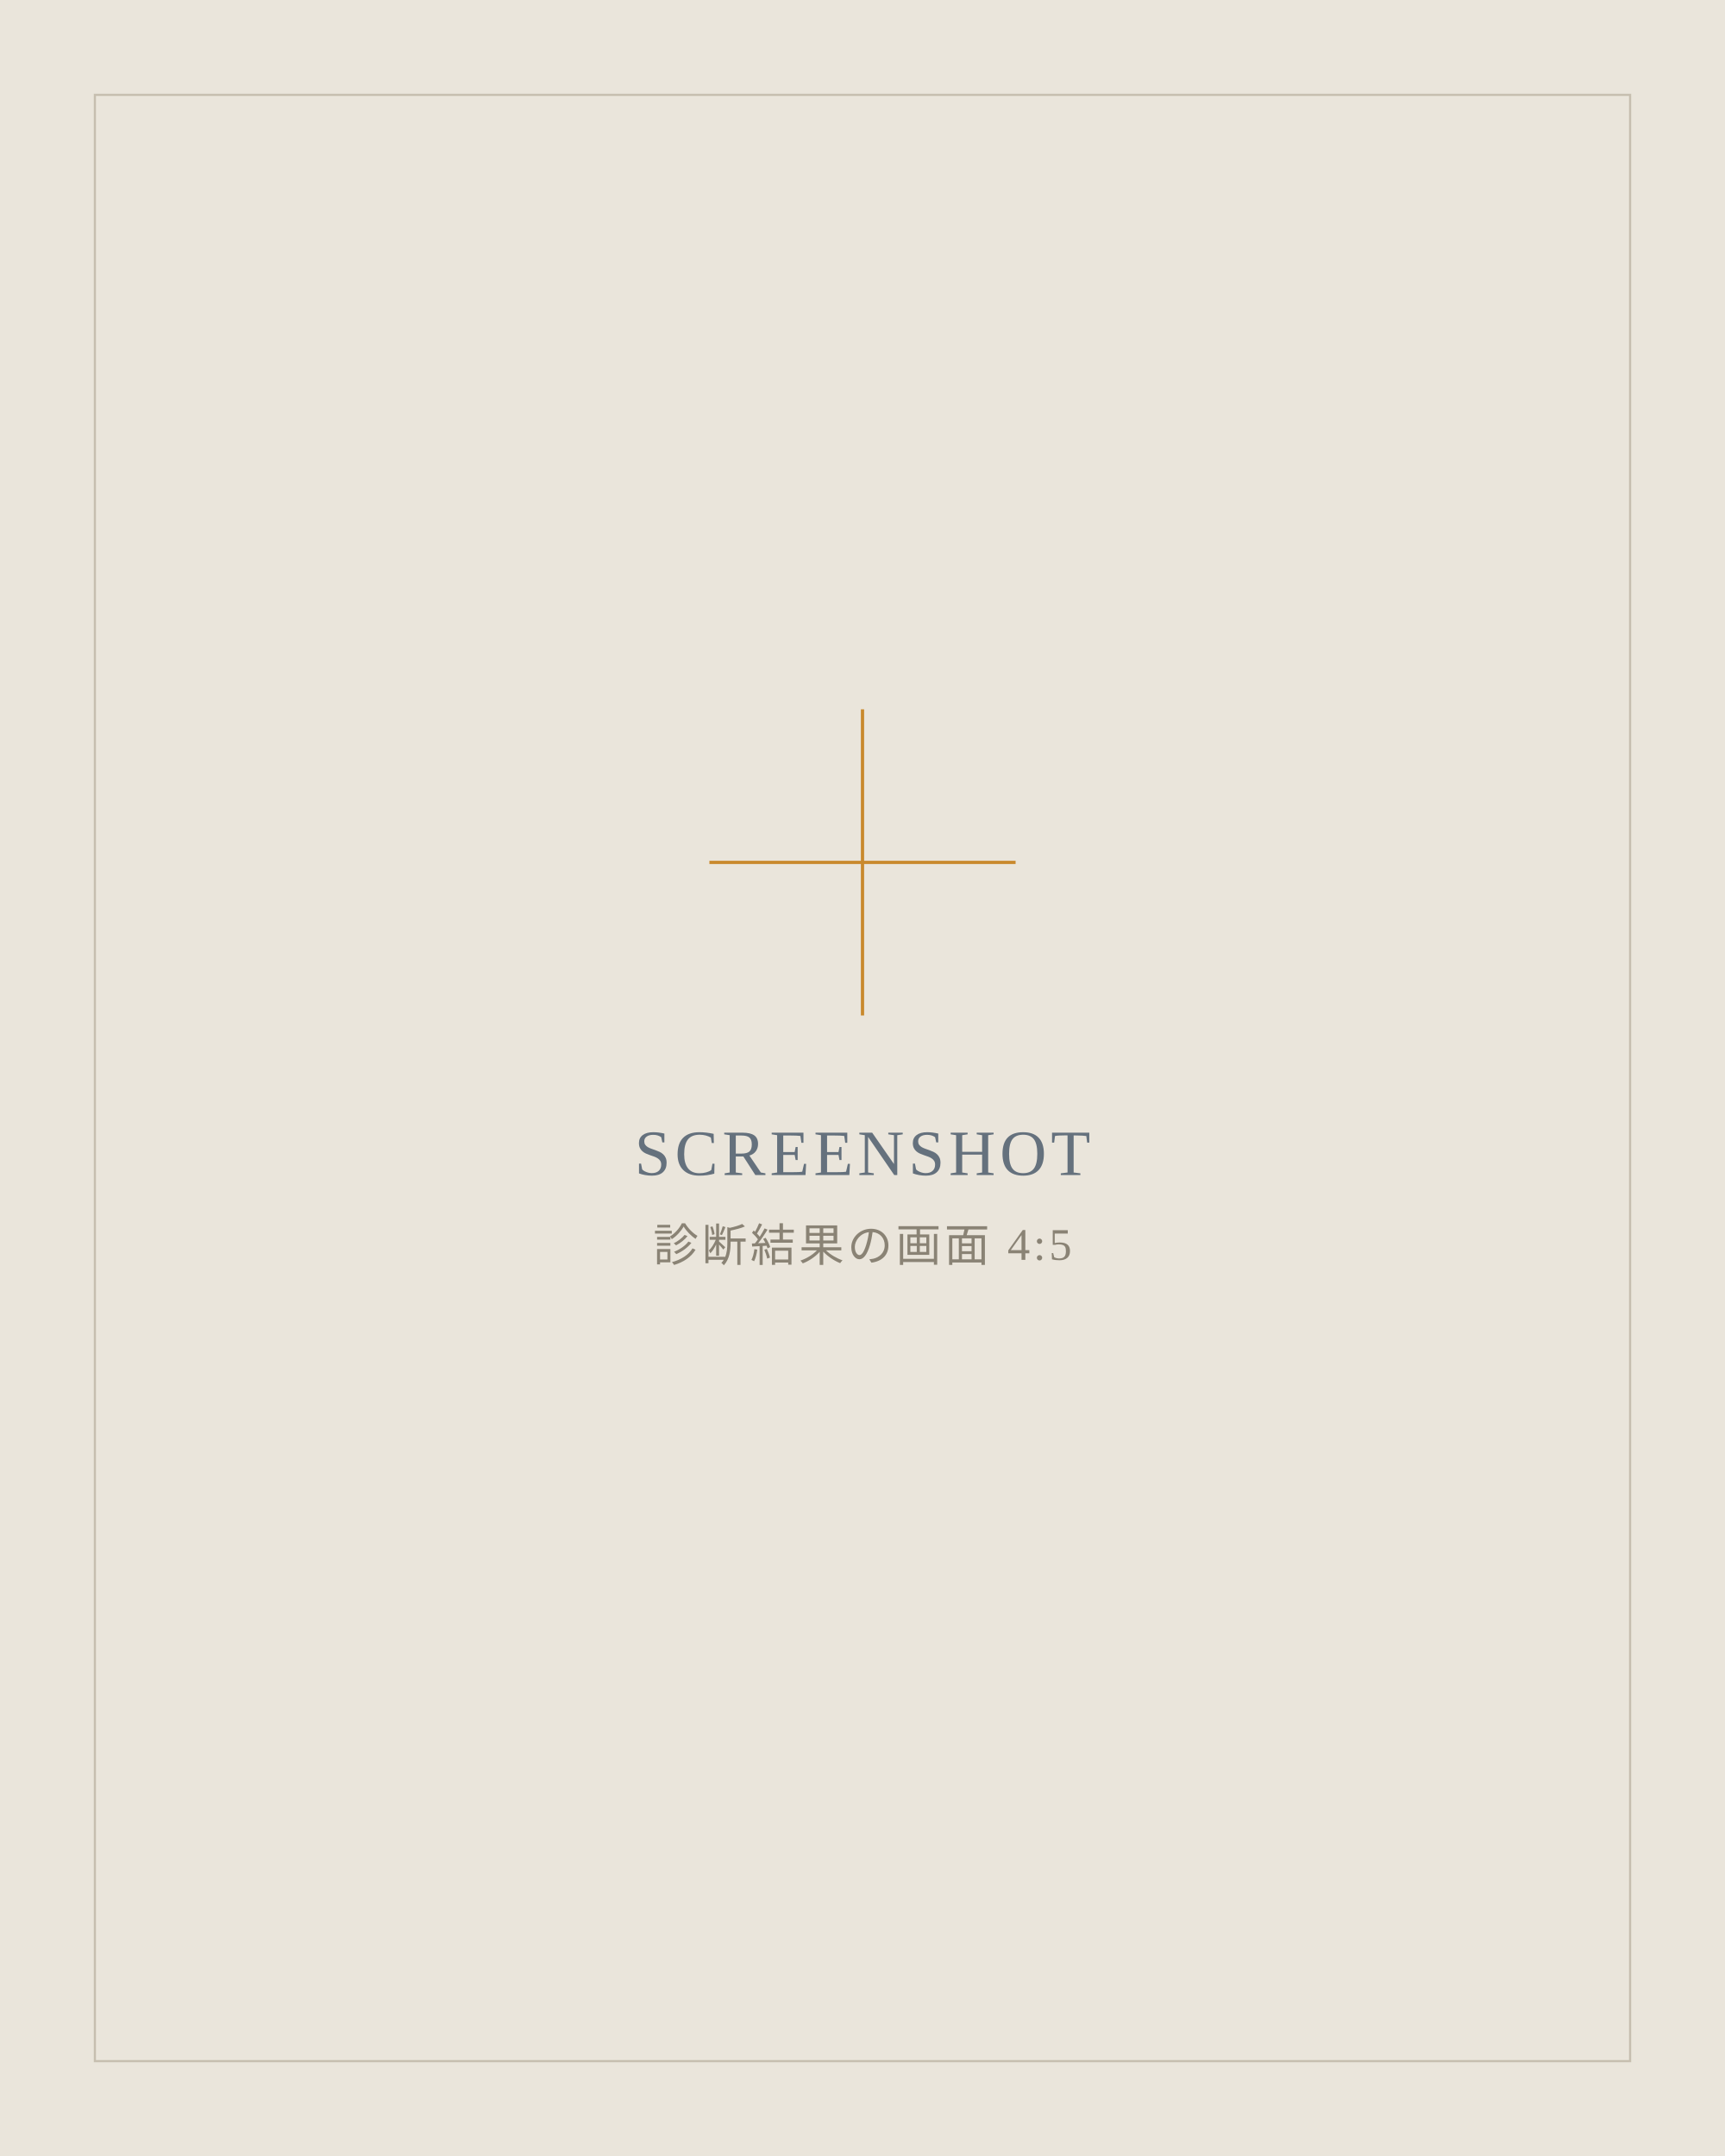
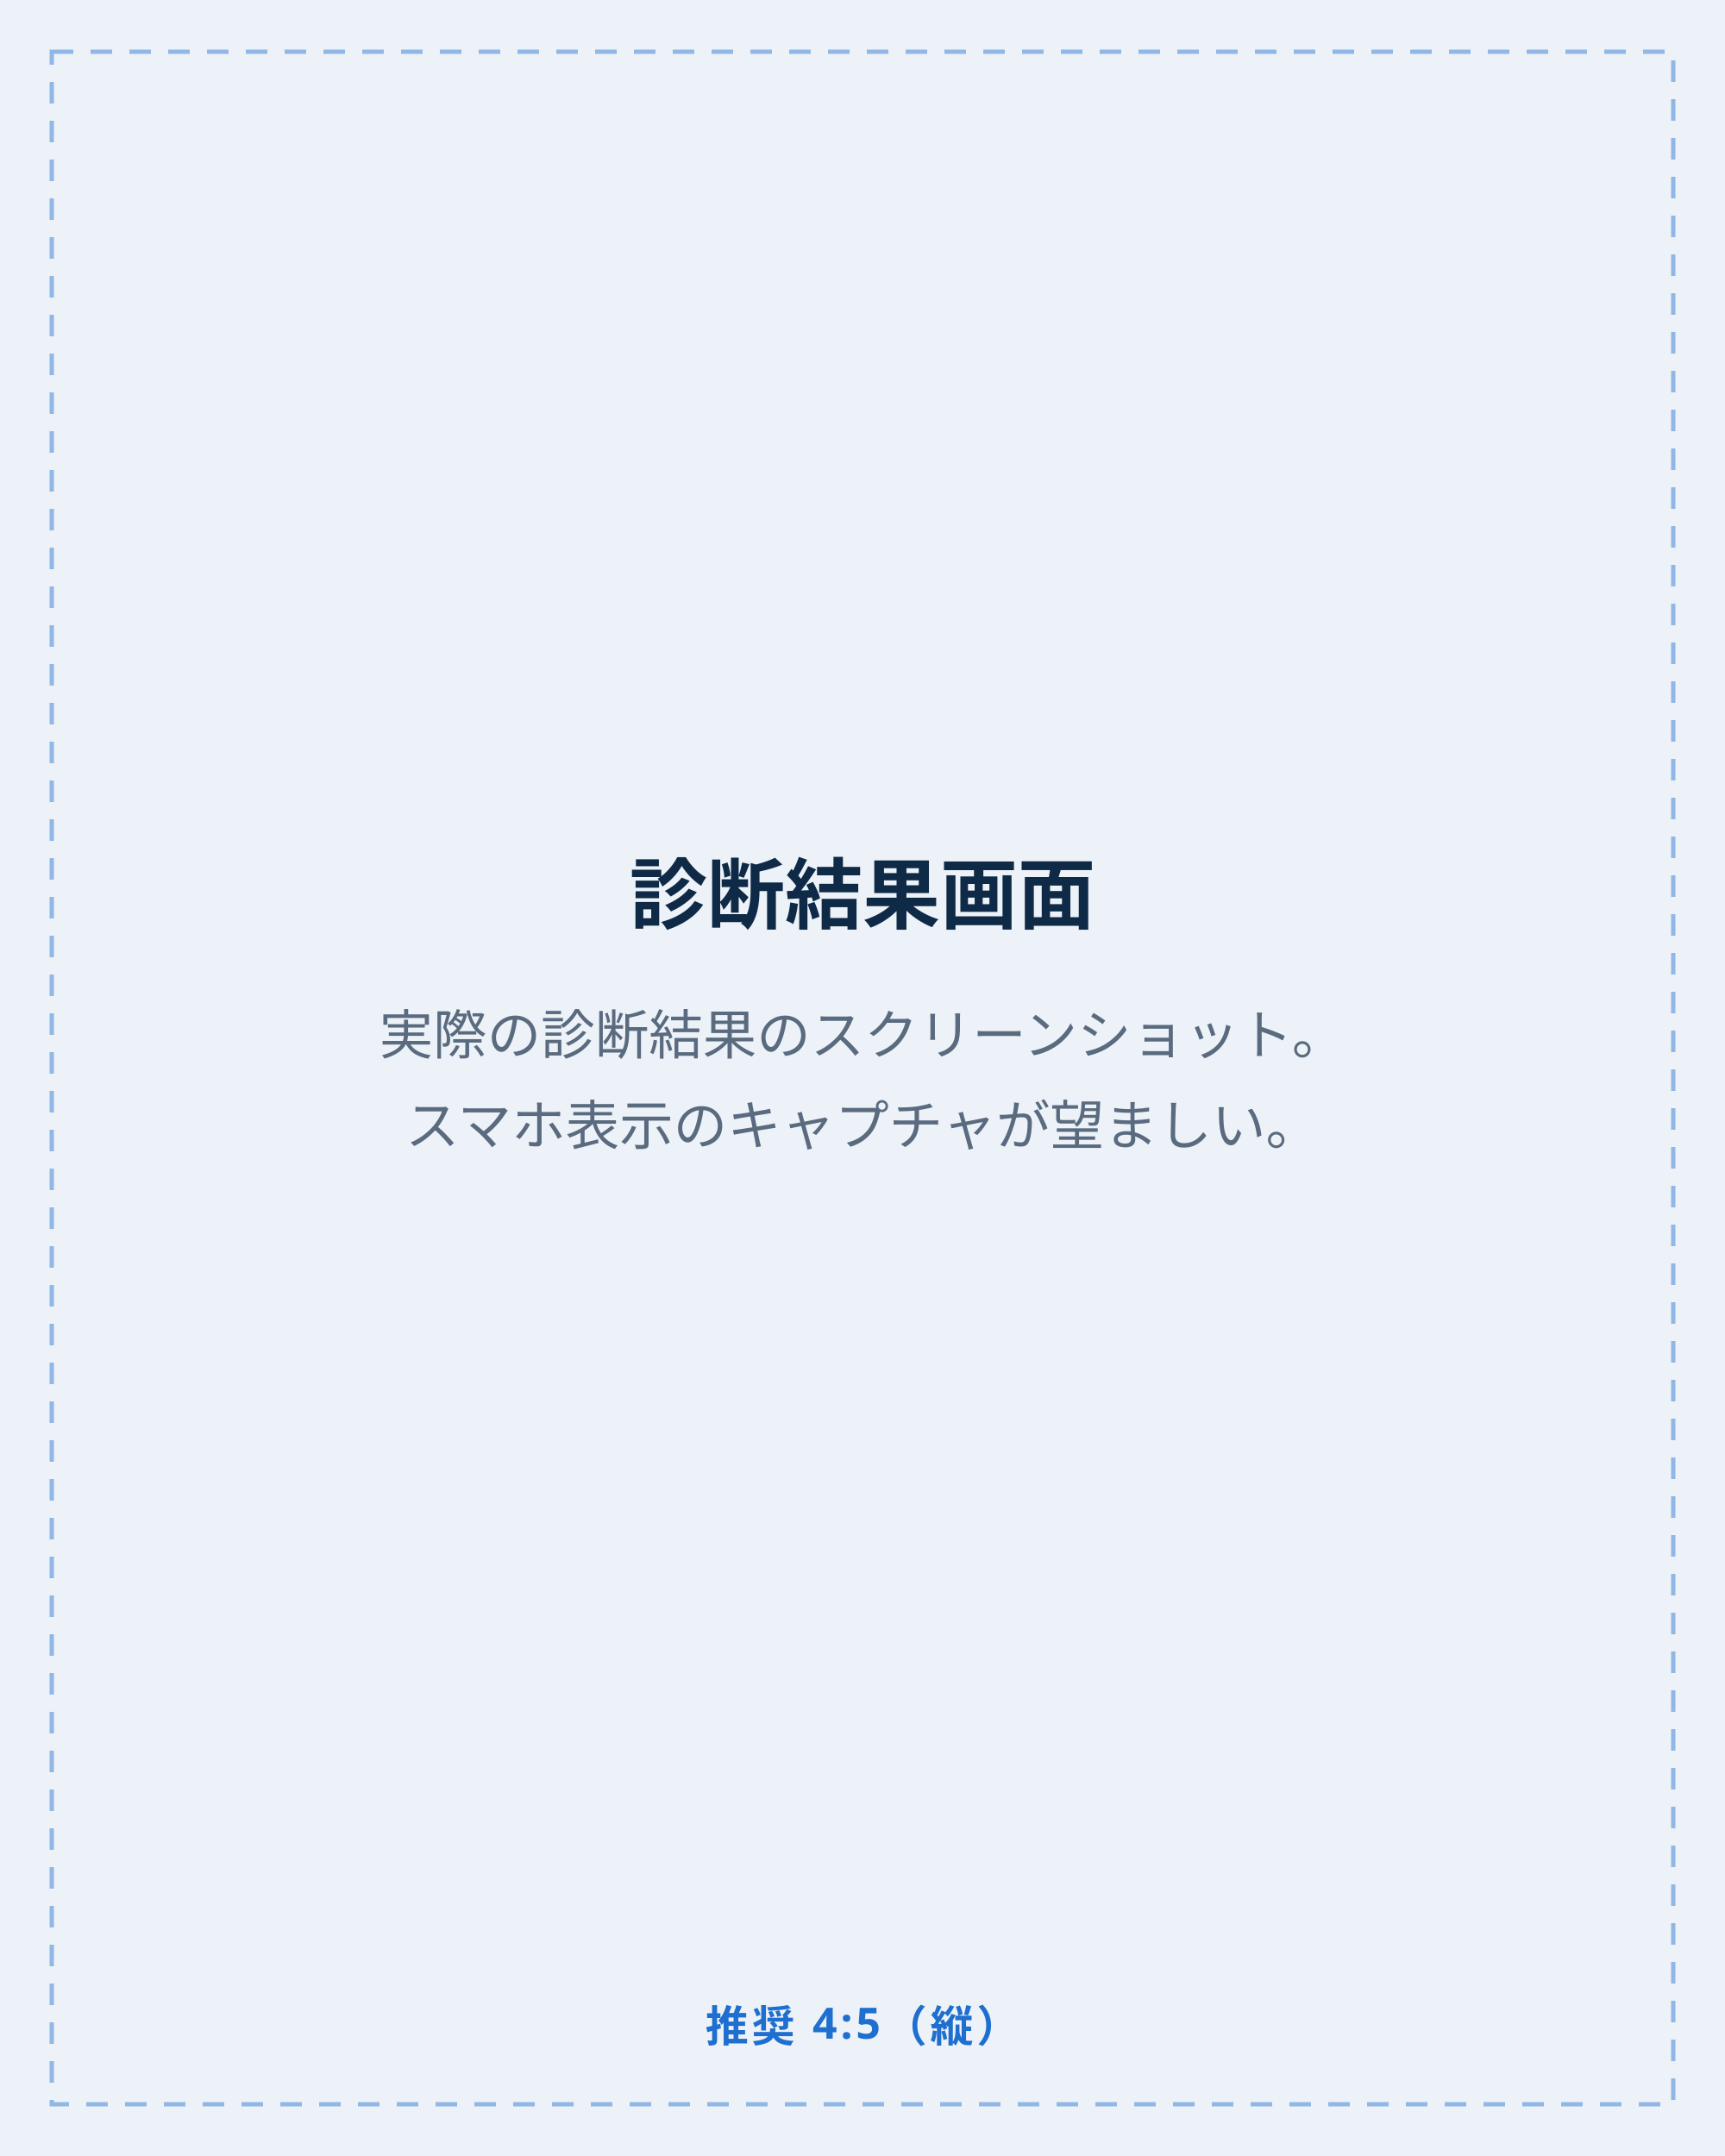
- <svg xmlns="http://www.w3.org/2000/svg" viewBox="0 0 800 1000" width="800" height="1000" role="img" aria-label="SCREENSHOT（準備中）">
-   <rect width="800" height="1000" fill="#EAE5DB" />
-   <rect x="44" y="44" width="712" height="912" fill="none" stroke="#C6BEAF" stroke-width="1" />
-   <path d="M329 400 H471 M400 329 V471" stroke="#C9892C" stroke-width="1.5" />
-   <text x="400" y="545" text-anchor="middle" fill="#132A44" opacity=".62" font-family="Georgia, 'Times New Roman', serif" font-size="30" letter-spacing="2">SCREENSHOT</text>
-   <text x="400" y="585" text-anchor="middle" fill="#8A8375" font-family="Georgia, 'Times New Roman', serif" font-size="21" letter-spacing="1.5">診断結果の画面  4:5</text>
+ <svg xmlns="http://www.w3.org/2000/svg" viewBox="0 0 800 1000" width="800" height="1000" role="img" aria-label="診断結果画面（写真プレースホルダー）">
+   <rect width="800" height="1000" fill="#EDF2F8" />
+   <rect x="24" y="24" width="752" height="952" fill="none" stroke="#1F6FD0" stroke-width="2" stroke-dasharray="10 8" opacity=".45" />
+   <text x="400" y="428" text-anchor="middle" fill="#0E2A47" font-family="system-ui, sans-serif" font-size="36" font-weight="700">診断結果画面</text>
+   <text x="400" y="489" text-anchor="middle" fill="#5A6B80" font-family="system-ui, sans-serif" font-size="25">実際の診断結果のスクリーンショット。</text>
+   <text x="400" y="531" text-anchor="middle" fill="#5A6B80" font-family="system-ui, sans-serif" font-size="25">スマホ表示のキャプチャが望ましい。</text>
+   <text x="400" y="947" text-anchor="middle" fill="#1F6FD0" font-family="system-ui, sans-serif" font-size="20" font-weight="700" letter-spacing="1.5">推奨 4:5（縦）</text>
</svg>
